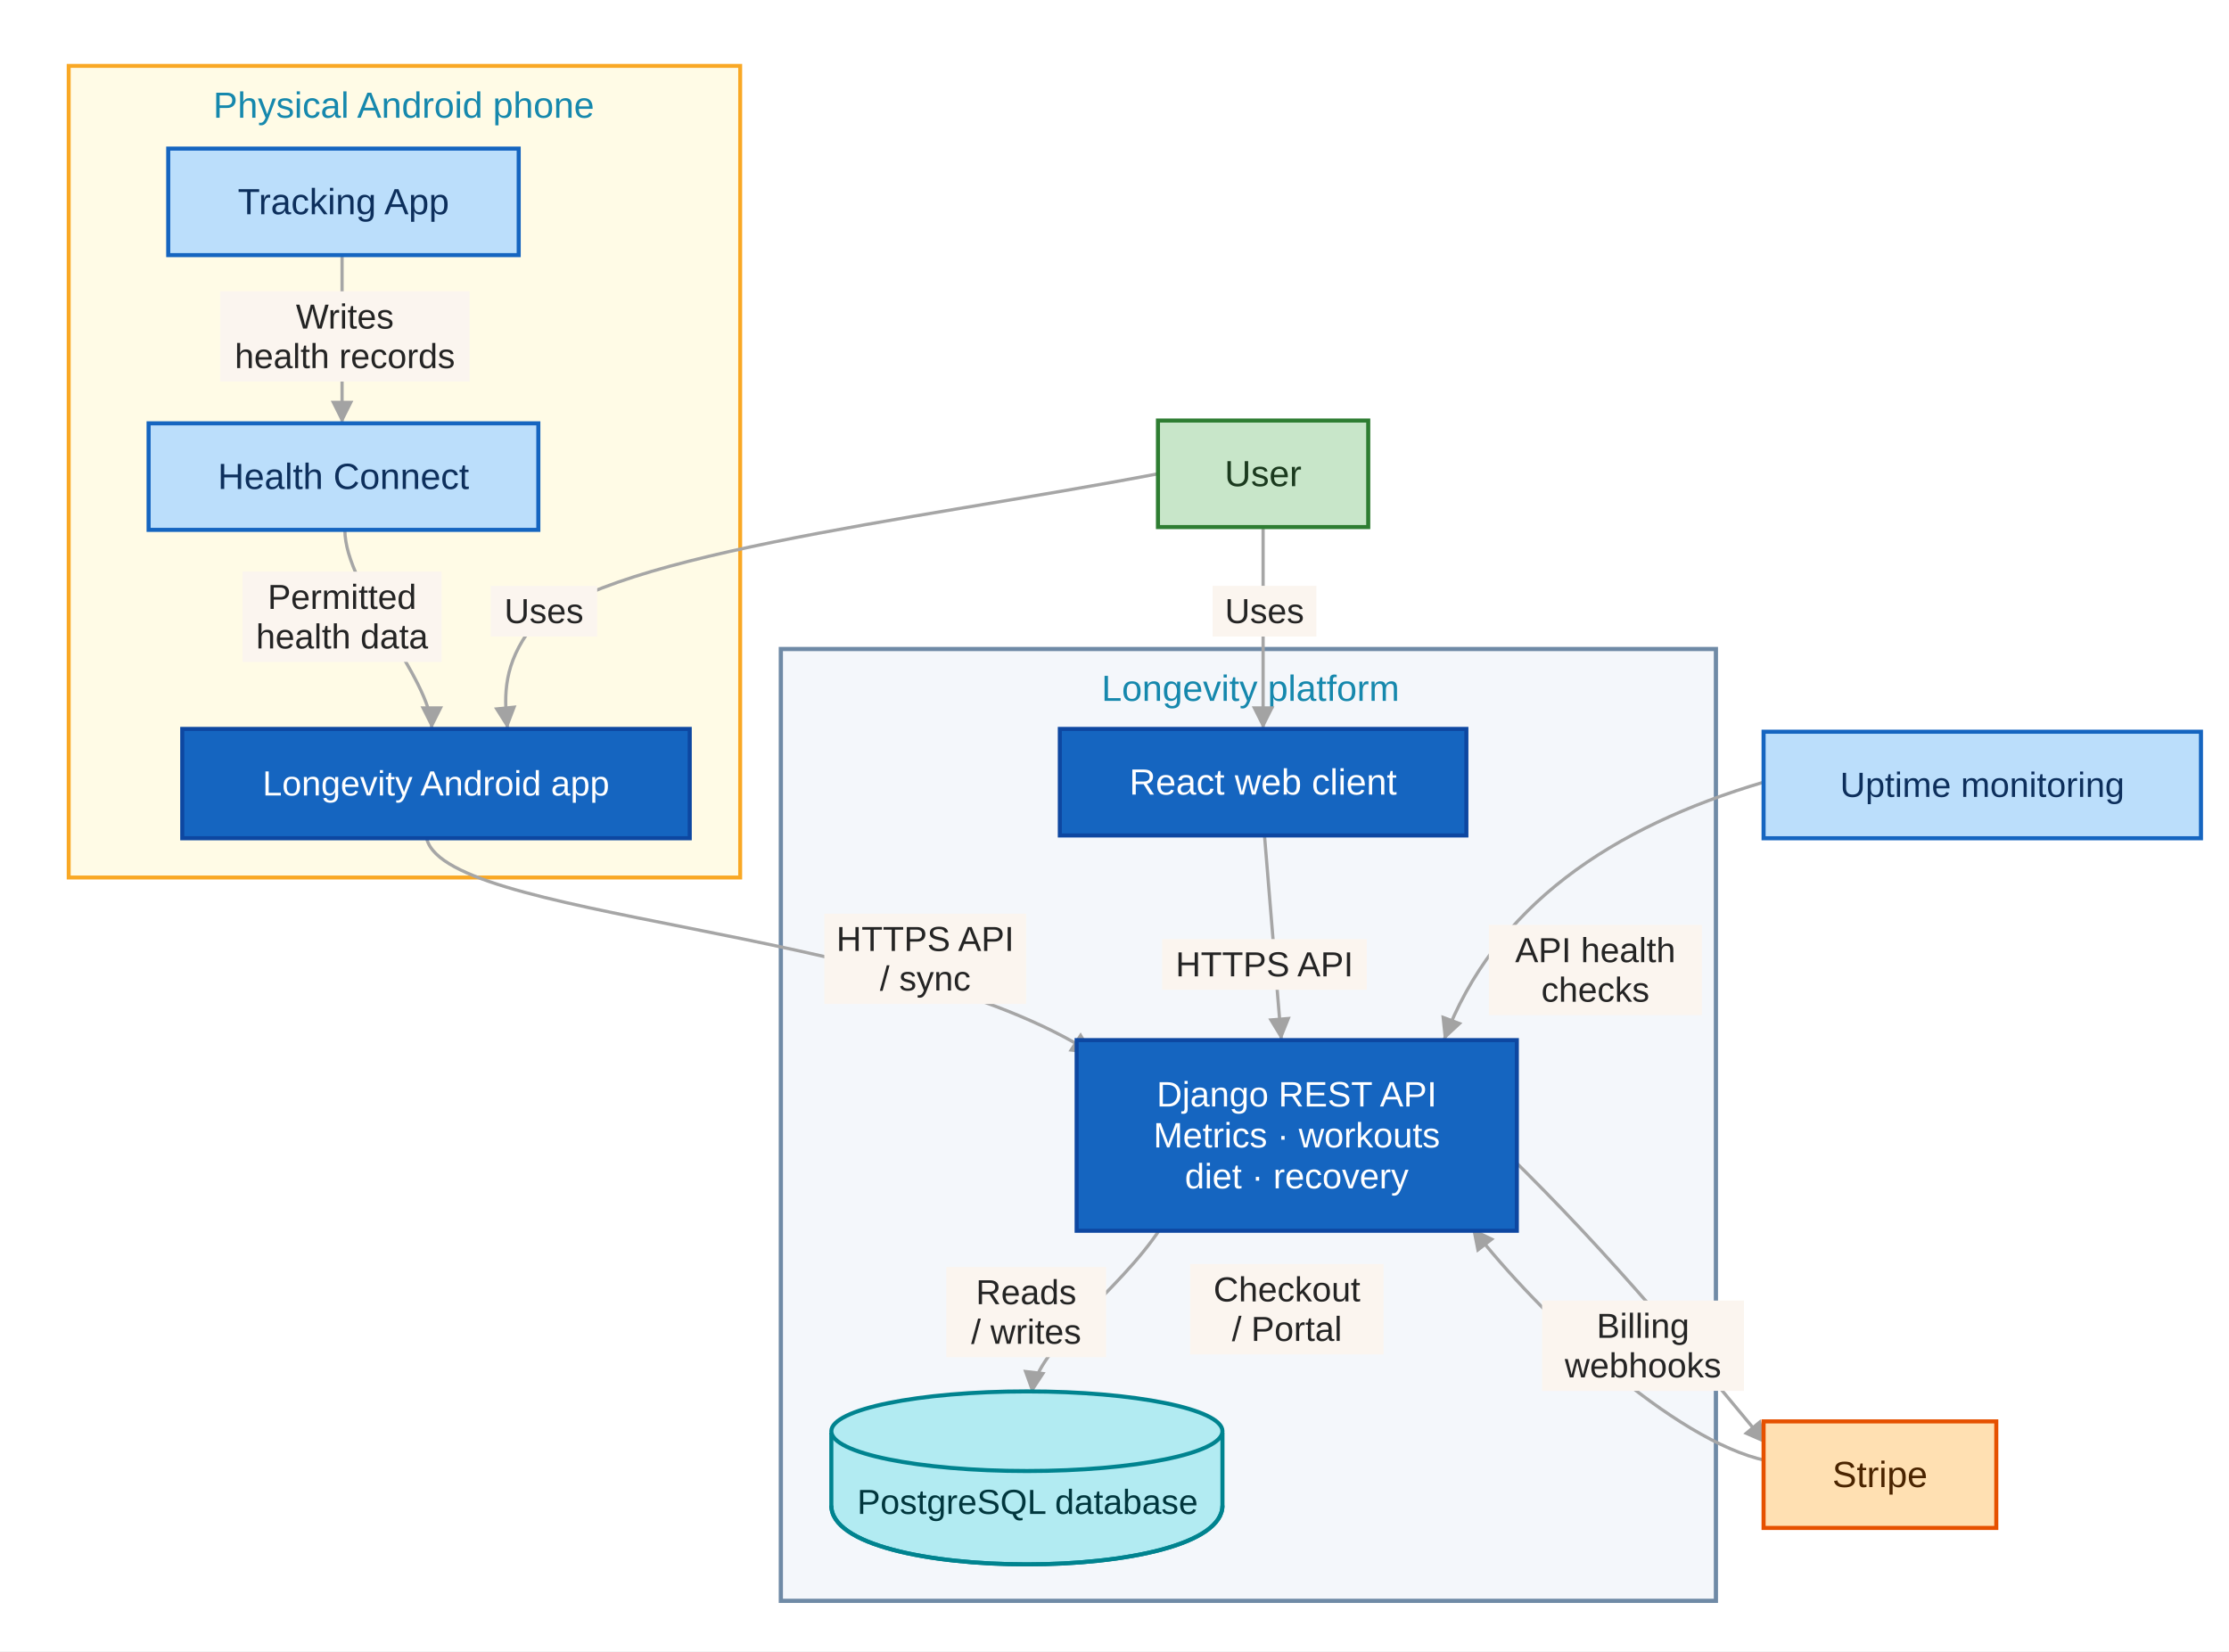
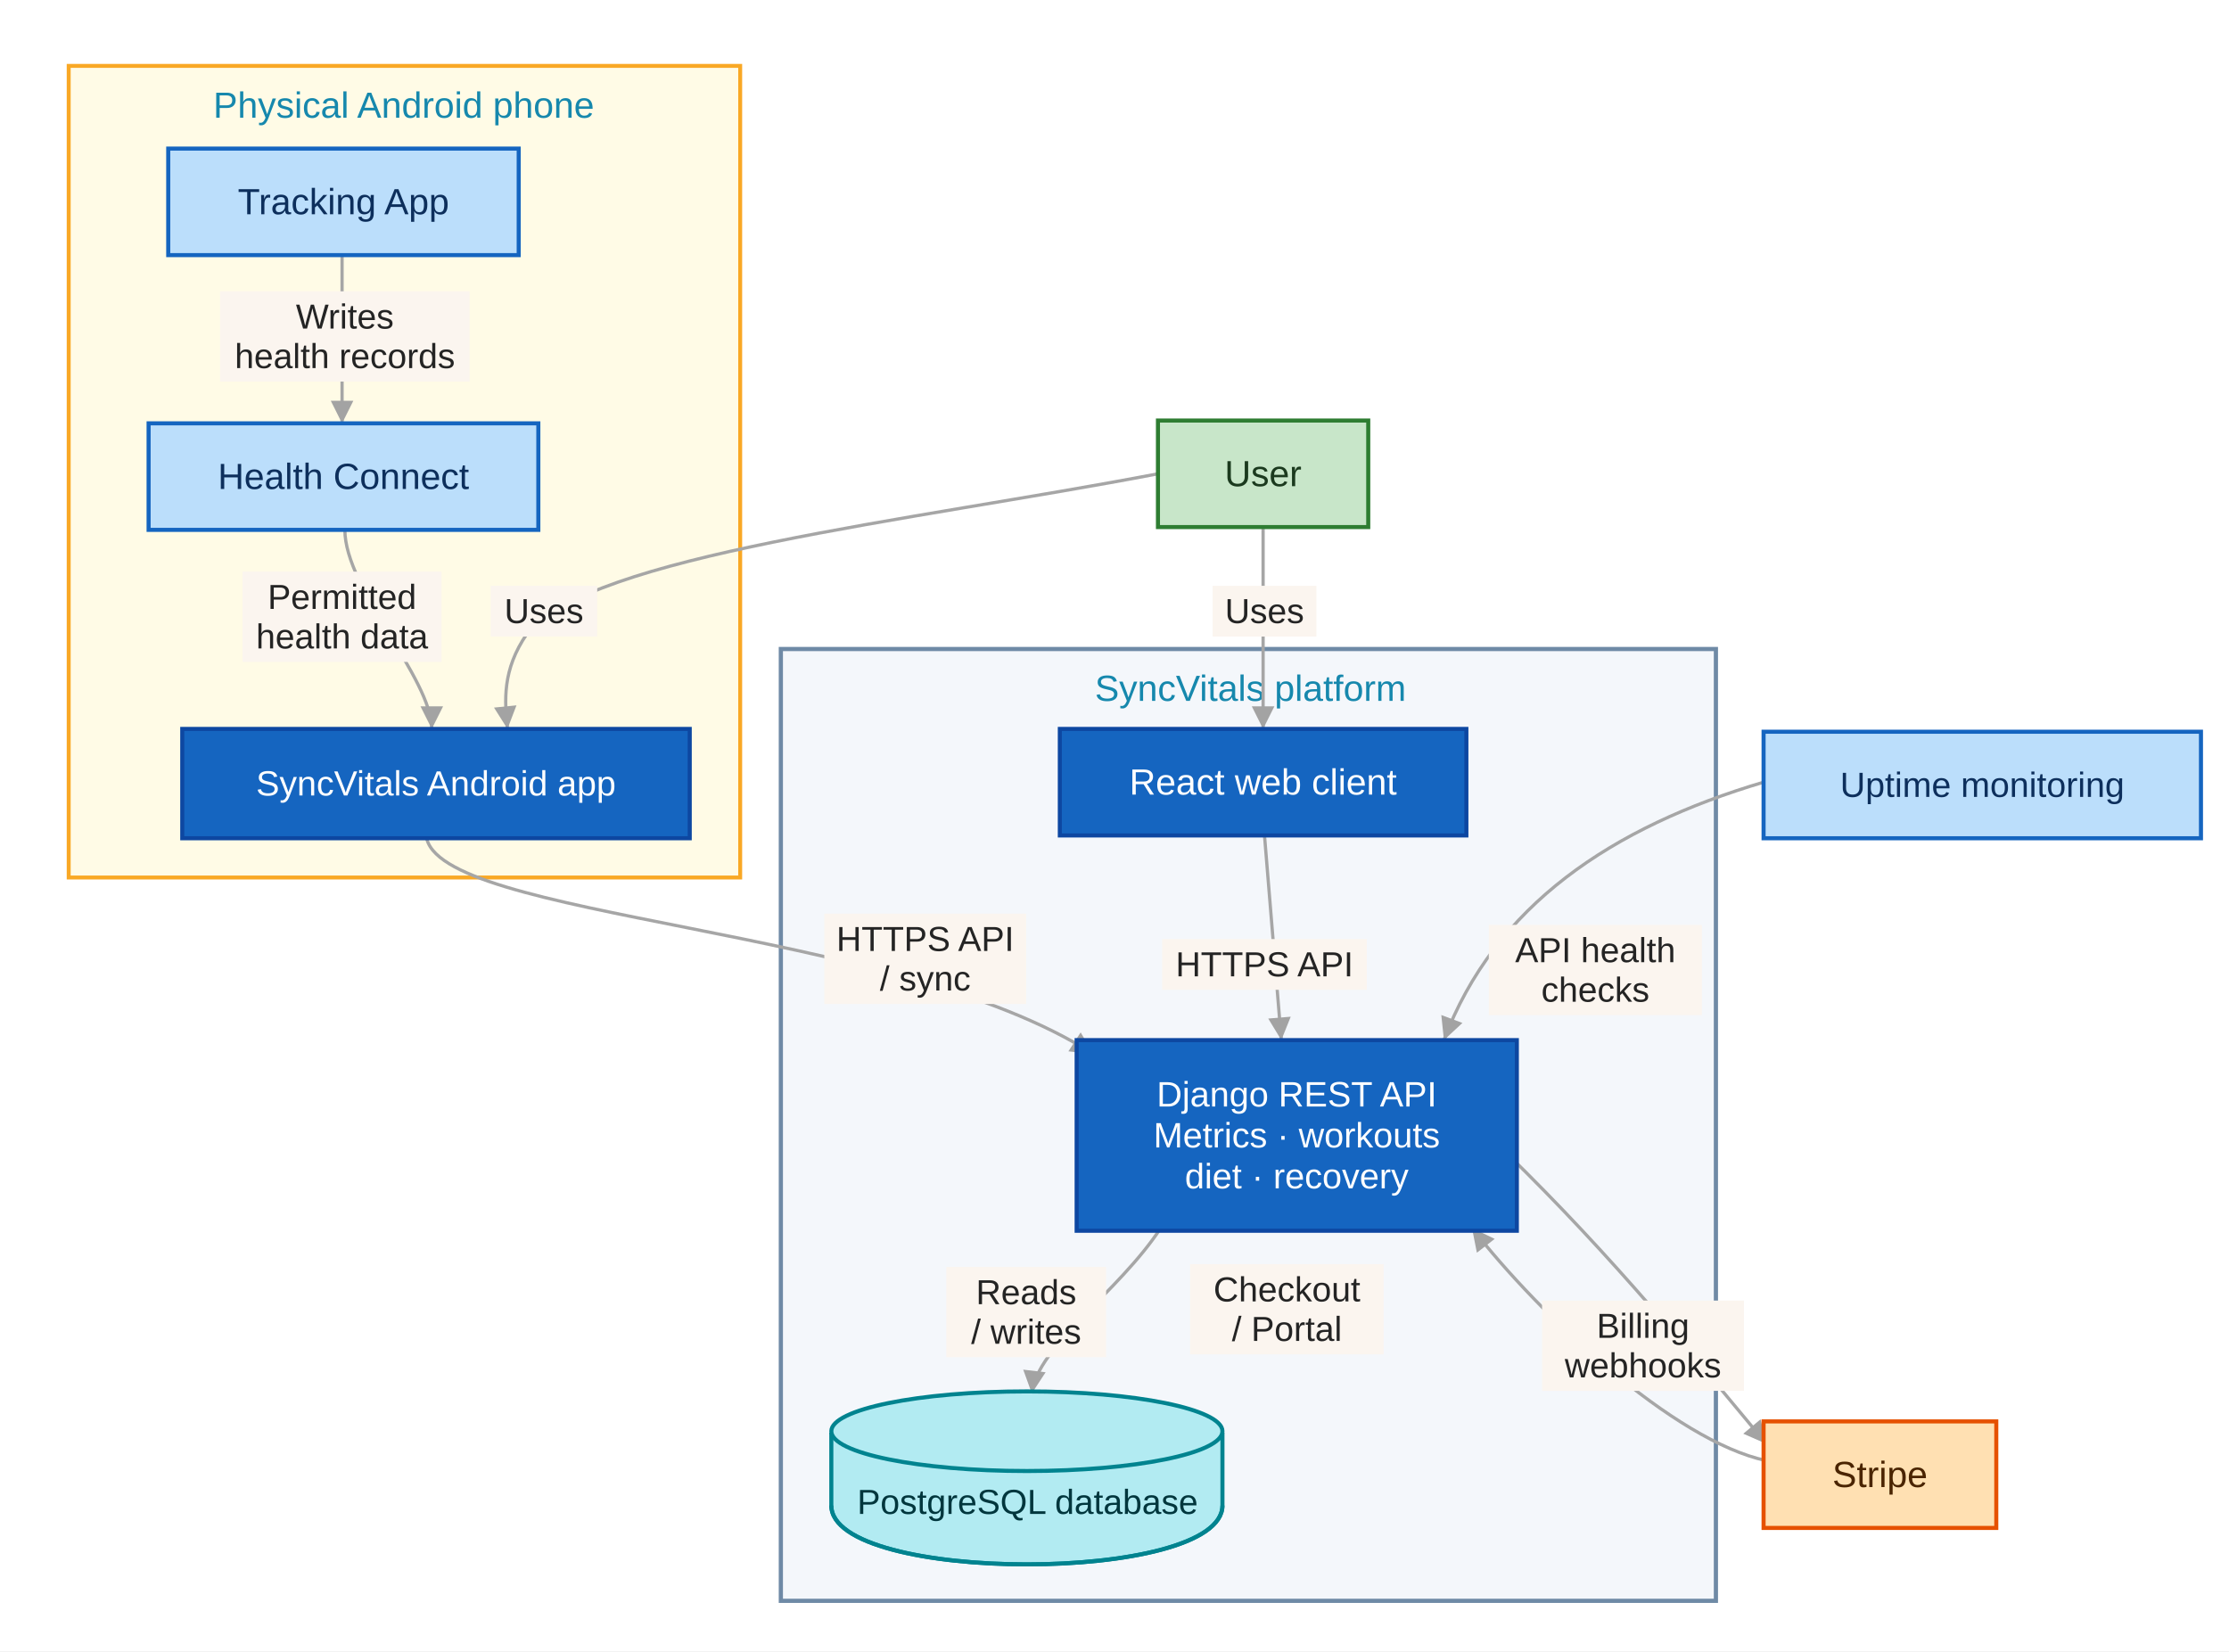
<svg xmlns="http://www.w3.org/2000/svg" baseProfile="full" height="589px" version="1.1" viewBox="0 0 795 589" width="795px">
  <defs>
    <marker id="arrowhead" markerHeight="7" markerWidth="8" orient="auto" refX="7" refY="3.5">
      <path d="M 0 0 L 7 3.5 L 0 7 z" fill="#a3a3a3" />
    </marker>
  </defs>
  <rect fill="#ffffff" height="589" width="795" x="0" y="0" />
  <rect fill="#fffbe6" height="289.5" stroke="#f9a825" stroke-width="1.4" width="239.5" x="24.5" y="23.5" />
  <rect fill="#f4f7fb" height="339.5" stroke="#6f8aa6" stroke-width="1.5" width="333.5" x="278.5" y="231.5" />
  <text fill="#1688ad" font-family="Trebuchet MS, Arial, sans-serif" font-size="13" font-weight="normal" text-anchor="middle" x="144" y="42">Physical Android phone</text>
-   <text fill="#1688ad" font-family="Trebuchet MS, Arial, sans-serif" font-size="13" font-weight="normal" text-anchor="middle" x="446" y="250">Longevity platform</text>
+   <text fill="#1688ad" font-family="Trebuchet MS, Arial, sans-serif" font-size="13" font-weight="normal" text-anchor="middle" x="446" y="250">SyncVitals platform</text>
  <path d="M 122 91 L 122 151" fill="none" marker-end="url(#arrowhead)" stroke="#a6a6a6" stroke-width="1.15" />
  <path d="M 123 189 C 123 210 154 242 154 260" fill="none" marker-end="url(#arrowhead)" stroke="#a6a6a6" stroke-width="1.15" />
  <path d="M 413 169 C 324 186 211 198 188 226 C 179 239 180 250 181 260" fill="none" marker-end="url(#arrowhead)" stroke="#a6a6a6" stroke-width="1.15" />
  <path d="M 450.5 188 L 450.5 260" fill="none" marker-end="url(#arrowhead)" stroke="#a6a6a6" stroke-width="1.15" />
  <path d="M 152 298 C 155 328 319 330 390 376" fill="none" marker-end="url(#arrowhead)" stroke="#a6a6a6" stroke-width="1.15" />
  <path d="M 451 298 L 457 371" fill="none" marker-end="url(#arrowhead)" stroke="#a6a6a6" stroke-width="1.15" />
  <path d="M 629 279 C 575 295 533 323 515 371" fill="none" marker-end="url(#arrowhead)" stroke="#a6a6a6" stroke-width="1.15" />
  <path d="M 414 438 C 399 461 370 480 368 497" fill="none" marker-end="url(#arrowhead)" stroke="#a6a6a6" stroke-width="1.15" />
  <path d="M 537 411 C 576 449 605 485 630 515" fill="none" marker-end="url(#arrowhead)" stroke="#a6a6a6" stroke-width="1.15" />
  <path d="M 630 521 C 597 514 549 469 525 438" fill="none" marker-end="url(#arrowhead)" stroke="#a6a6a6" stroke-width="1.15" />
  <rect fill="#bbdefb" height="38" stroke="#1565c0" stroke-width="1.45" width="125" x="60" y="53" />
  <text fill="#0d2f5c" font-family="Trebuchet MS, Arial, sans-serif" font-size="13" text-anchor="middle" x="122.5" y="76.42">Tracking App</text>
  <rect fill="#bbdefb" height="38" stroke="#1565c0" stroke-width="1.45" width="139" x="53" y="151" />
  <text fill="#0d2f5c" font-family="Trebuchet MS, Arial, sans-serif" font-size="13" text-anchor="middle" x="122.5" y="174.42">Health Connect</text>
  <rect fill="#1565c0" height="39" stroke="#0d47a1" stroke-width="1.45" width="181" x="65" y="260" />
-   <text fill="#ffffff" font-family="Trebuchet MS, Arial, sans-serif" font-size="12.5" text-anchor="middle" x="155.5" y="283.75">Longevity Android app</text>
+   <text fill="#ffffff" font-family="Trebuchet MS, Arial, sans-serif" font-size="12.5" text-anchor="middle" x="155.5" y="283.75">SyncVitals Android app</text>
  <rect fill="#c8e6c9" height="38" stroke="#2e7d32" stroke-width="1.45" width="75" x="413" y="150" />
  <text fill="#1b3a1e" font-family="Trebuchet MS, Arial, sans-serif" font-size="13" text-anchor="middle" x="450.5" y="173.42">User</text>
  <rect fill="#1565c0" height="38" stroke="#0d47a1" stroke-width="1.45" width="145" x="378" y="260" />
  <text fill="#ffffff" font-family="Trebuchet MS, Arial, sans-serif" font-size="13" text-anchor="middle" x="450.5" y="283.42">React web client</text>
  <rect fill="#1565c0" height="68" stroke="#0d47a1" stroke-width="1.45" width="157" x="384" y="371" />
  <text fill="#ffffff" font-family="Trebuchet MS, Arial, sans-serif" font-size="12.6" text-anchor="middle" x="462.5" y="394.684">Django REST API</text>
  <text fill="#ffffff" font-family="Trebuchet MS, Arial, sans-serif" font-size="12.6" text-anchor="middle" x="462.5" y="409.284">Metrics · workouts</text>
  <text fill="#ffffff" font-family="Trebuchet MS, Arial, sans-serif" font-size="12.6" text-anchor="middle" x="462.5" y="423.884">diet · recovery</text>
  <rect fill="#bbdefb" height="38" stroke="#1565c0" stroke-width="1.45" width="156" x="629" y="261" />
  <text fill="#0d2f5c" font-family="Trebuchet MS, Arial, sans-serif" font-size="12.5" text-anchor="middle" x="707.0" y="284.25">Uptime monitoring</text>
  <rect fill="#ffe0b2" height="38" stroke="#e65100" stroke-width="1.45" width="83" x="629" y="507" />
  <text fill="#4a2400" font-family="Trebuchet MS, Arial, sans-serif" font-size="13" text-anchor="middle" x="670.5" y="530.42">Stripe</text>
  <path d="M 296.5 511 L 296.5 537 C 296.5 565 436 565 436 537 L 436 511" fill="#b2ebf2" stroke="#00838f" stroke-width="1.45" />
  <ellipse cx="366.25" cy="510.5" fill="#b2ebf2" rx="69.75" ry="14.2" stroke="#00838f" stroke-width="1.45" />
  <path d="M 296.5 537 C 296.5 565 436 565 436 537" fill="none" stroke="#00838f" stroke-width="1.45" />
  <text fill="#00363d" font-family="Trebuchet MS, Arial, sans-serif" font-size="12.4" font-weight="normal" text-anchor="middle" x="366.5" y="540.0">PostgreSQL database</text>
  <rect fill="#fbf5ef" height="32.2" width="89" x="78.5" y="103.9" />
  <text fill="#242424" font-family="Trebuchet MS, Arial, sans-serif" font-size="12.4" text-anchor="middle" x="123" y="117.2">Writes</text>
  <text fill="#242424" font-family="Trebuchet MS, Arial, sans-serif" font-size="12.4" text-anchor="middle" x="123" y="131.3">health records</text>
  <rect fill="#fbf5ef" height="32.2" width="71" x="86.5" y="203.9" />
  <text fill="#242424" font-family="Trebuchet MS, Arial, sans-serif" font-size="12.4" text-anchor="middle" x="122" y="217.2">Permitted</text>
  <text fill="#242424" font-family="Trebuchet MS, Arial, sans-serif" font-size="12.4" text-anchor="middle" x="122" y="231.3">health data</text>
  <rect fill="#fbf5ef" height="18.1" width="38" x="175.0" y="208.95" />
  <text fill="#242424" font-family="Trebuchet MS, Arial, sans-serif" font-size="12.4" text-anchor="middle" x="194" y="222.25">Uses</text>
  <rect fill="#fbf5ef" height="18.1" width="37" x="432.5" y="208.95" />
  <text fill="#242424" font-family="Trebuchet MS, Arial, sans-serif" font-size="12.4" text-anchor="middle" x="451" y="222.25">Uses</text>
  <rect fill="#fbf5ef" height="32.2" width="72" x="294.0" y="325.9" />
  <text fill="#242424" font-family="Trebuchet MS, Arial, sans-serif" font-size="12.4" text-anchor="middle" x="330" y="339.2">HTTPS API</text>
  <text fill="#242424" font-family="Trebuchet MS, Arial, sans-serif" font-size="12.4" text-anchor="middle" x="330" y="353.3">/ sync</text>
  <rect fill="#fbf5ef" height="18.1" width="73" x="414.5" y="334.95" />
  <text fill="#242424" font-family="Trebuchet MS, Arial, sans-serif" font-size="12.4" text-anchor="middle" x="451" y="348.25">HTTPS API</text>
  <rect fill="#fbf5ef" height="32.2" width="76" x="531.0" y="329.9" />
  <text fill="#242424" font-family="Trebuchet MS, Arial, sans-serif" font-size="12.4" text-anchor="middle" x="569" y="343.2">API health</text>
  <text fill="#242424" font-family="Trebuchet MS, Arial, sans-serif" font-size="12.4" text-anchor="middle" x="569" y="357.3">checks</text>
  <rect fill="#fbf5ef" height="32.2" width="57" x="337.5" y="451.9" />
  <text fill="#242424" font-family="Trebuchet MS, Arial, sans-serif" font-size="12.4" text-anchor="middle" x="366" y="465.2">Reads</text>
  <text fill="#242424" font-family="Trebuchet MS, Arial, sans-serif" font-size="12.4" text-anchor="middle" x="366" y="479.3">/ writes</text>
  <rect fill="#fbf5ef" height="32.2" width="69" x="424.5" y="450.9" />
  <text fill="#242424" font-family="Trebuchet MS, Arial, sans-serif" font-size="12.4" text-anchor="middle" x="459" y="464.2">Checkout</text>
  <text fill="#242424" font-family="Trebuchet MS, Arial, sans-serif" font-size="12.4" text-anchor="middle" x="459" y="478.3">/ Portal</text>
  <rect fill="#fbf5ef" height="32.2" width="72" x="550.0" y="463.9" />
  <text fill="#242424" font-family="Trebuchet MS, Arial, sans-serif" font-size="12.4" text-anchor="middle" x="586" y="477.2">Billing</text>
  <text fill="#242424" font-family="Trebuchet MS, Arial, sans-serif" font-size="12.4" text-anchor="middle" x="586" y="491.3">webhooks</text>
</svg>
